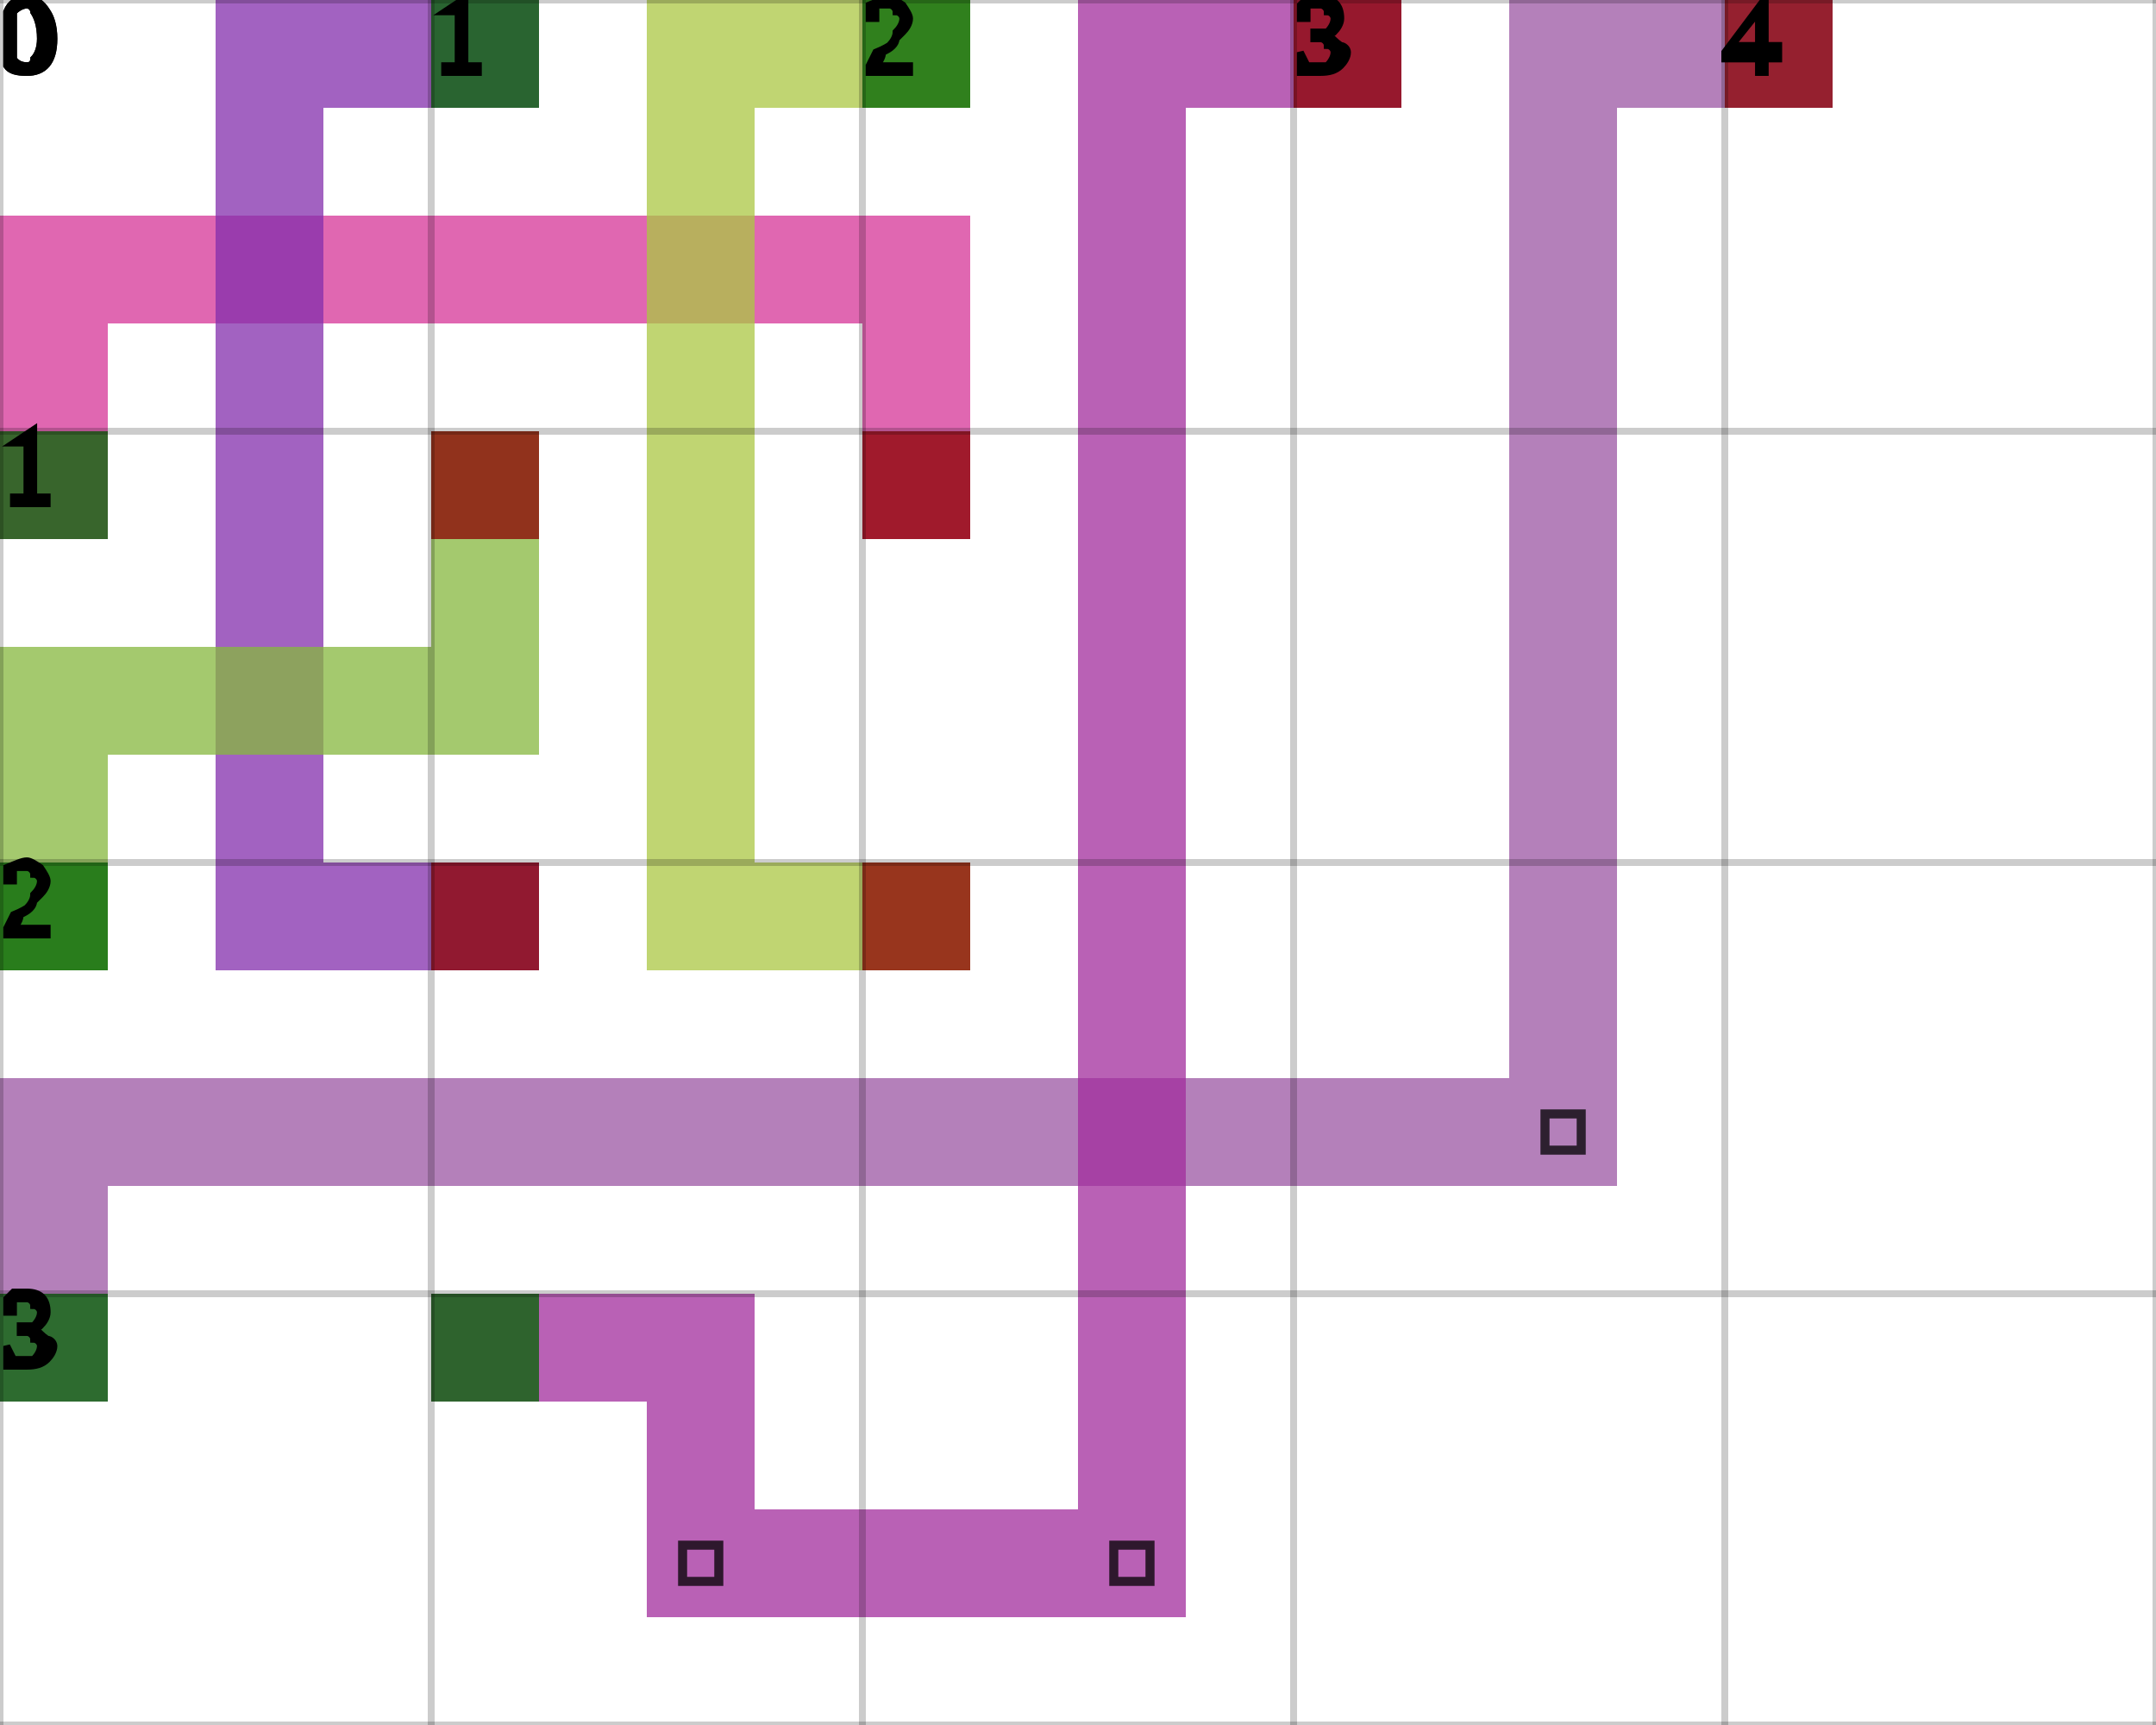
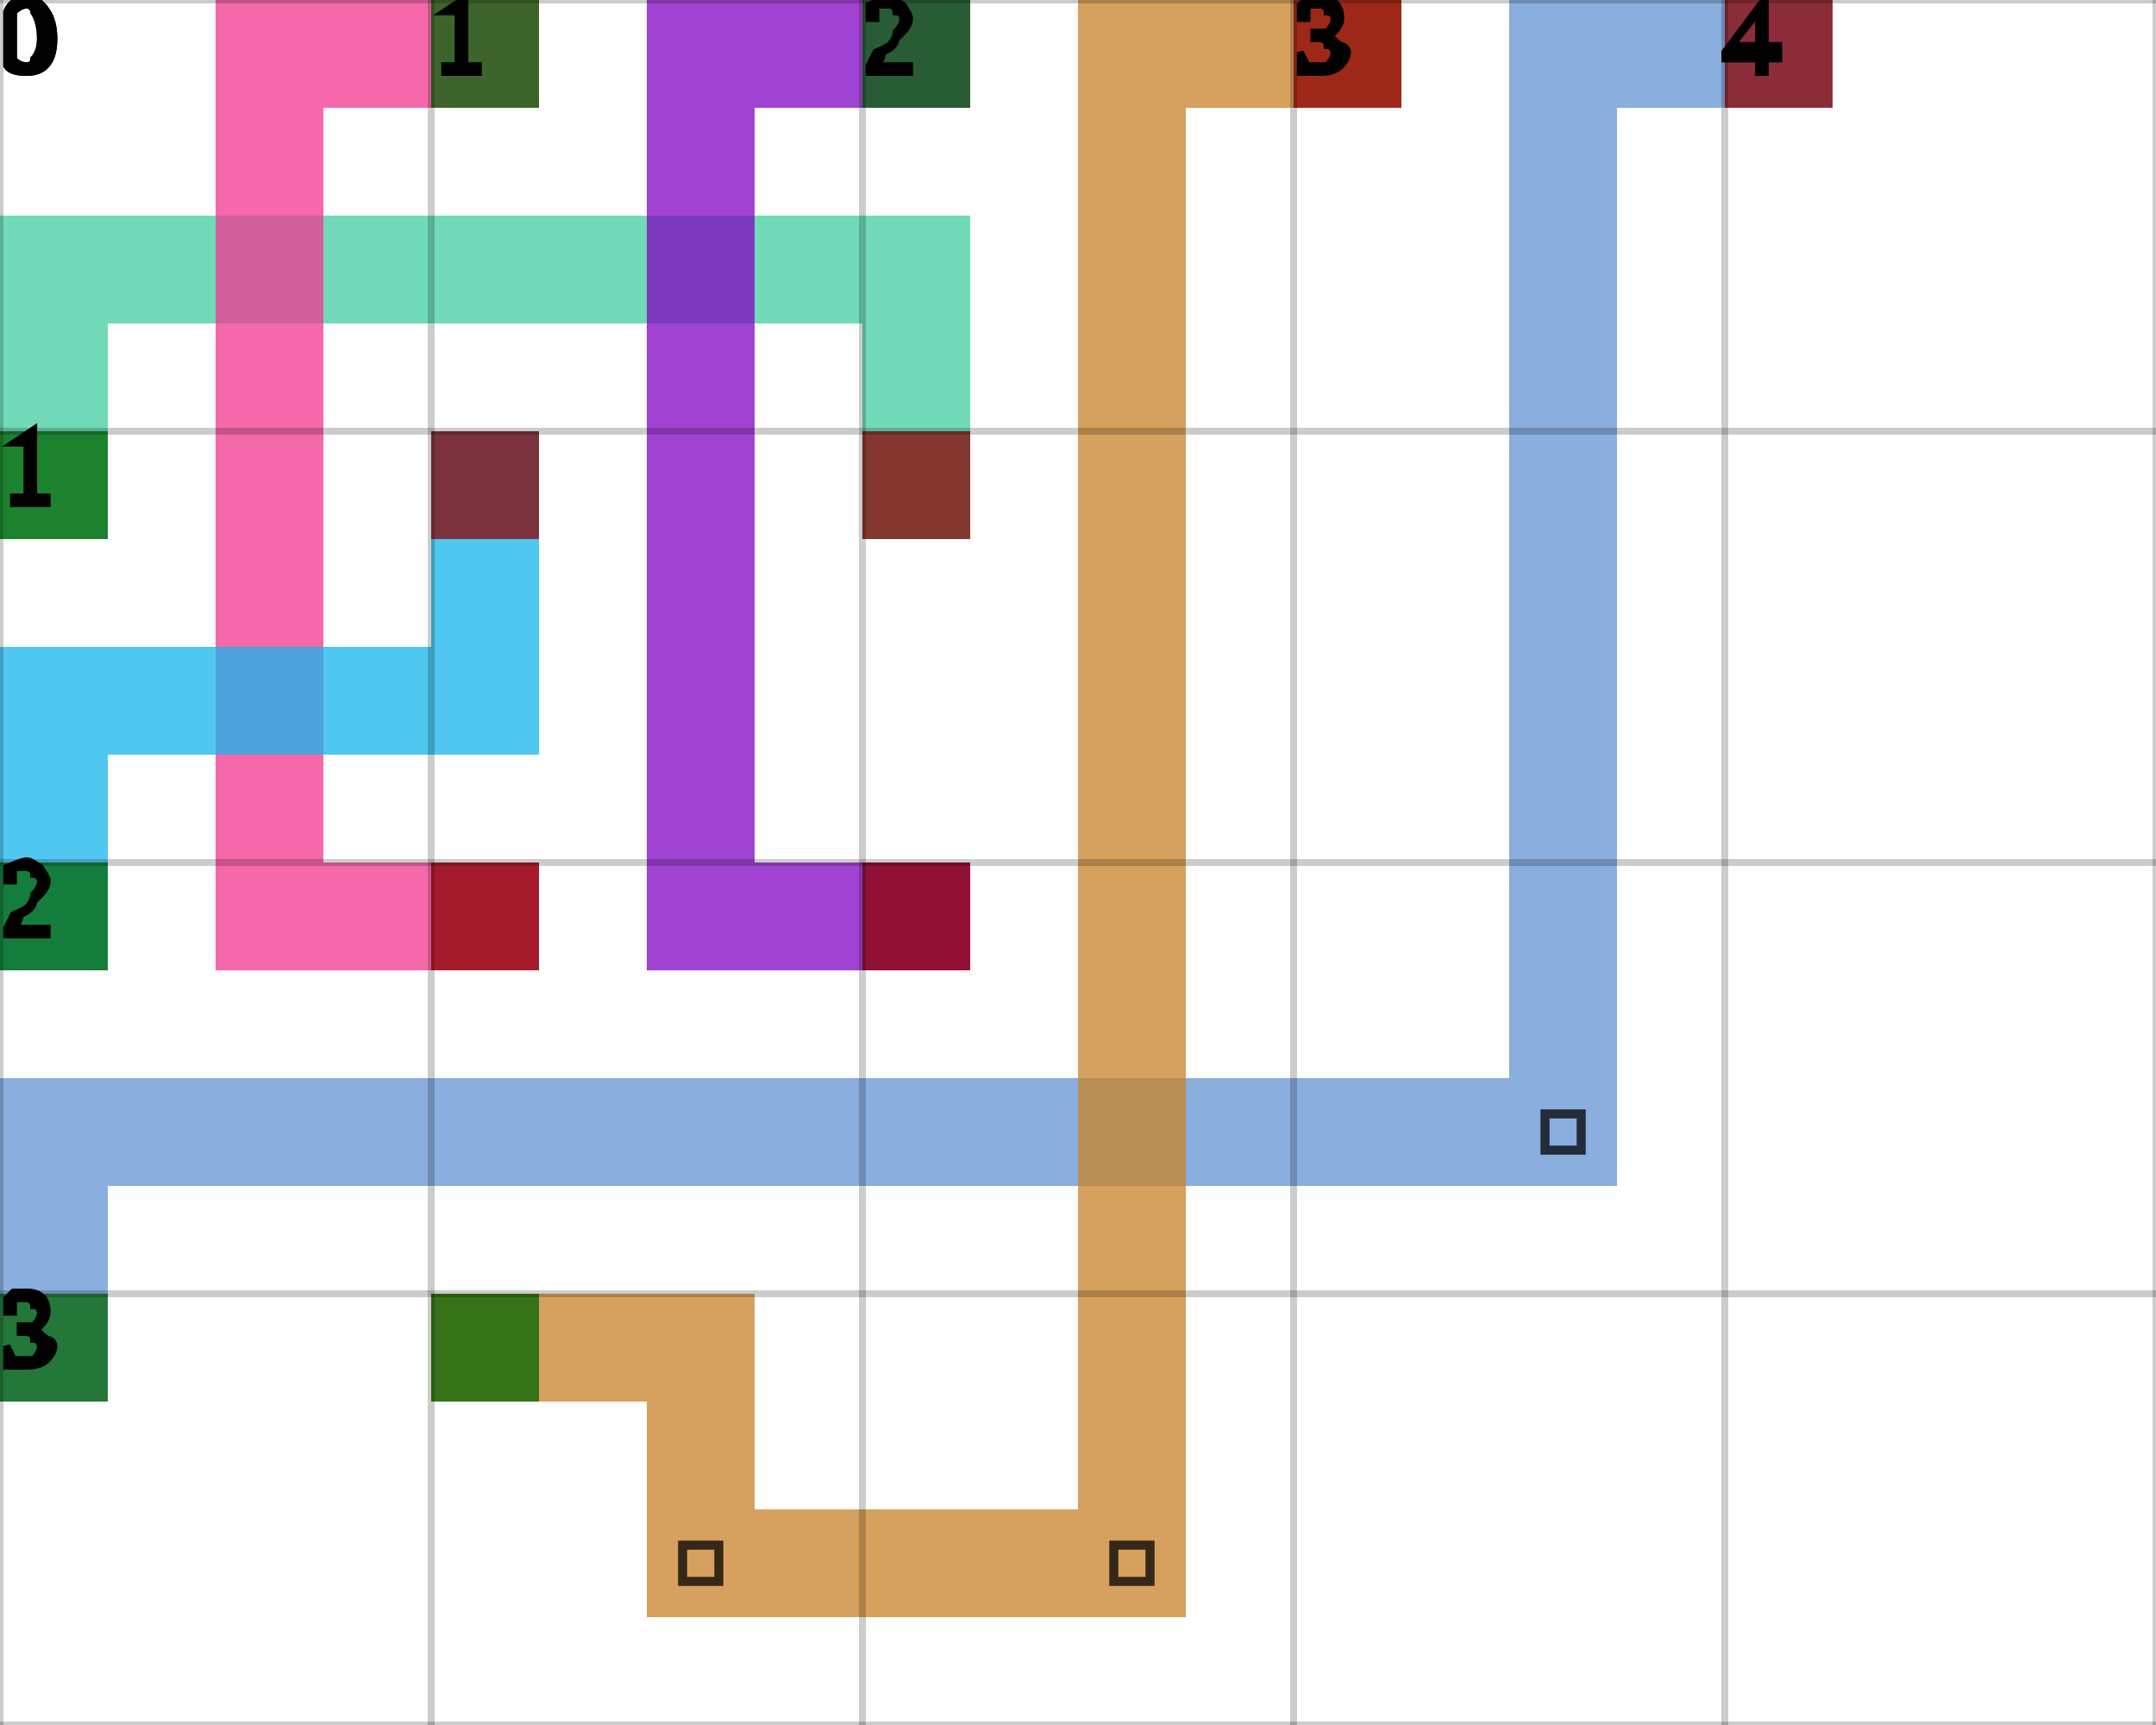
<svg xmlns="http://www.w3.org/2000/svg" height="100%" viewBox="0 0 5 4" width="100%" background-color="none">
-   <path d="M 0.25 1.25 L 0 1.25 L 0 0.5 L 0.25 0.5 Z" fill="#D63497" opacity="0.75" stroke="transparent" stroke-width="0.5" />
-   <path d="M 0.25 0.75 L 2.25 0.75 L 2.25 0.5 L 0.25 0.5 Z" fill="#D63497" opacity="0.75" stroke="transparent" stroke-width="0.5" />
-   <path d="M 2.25 0.75 L 2 0.75 L 2 1.25 L 2.25 1.25 Z" fill="#D63497" opacity="0.75" stroke="transparent" stroke-width="0.5" />
+   <path d="M 0.25 1.25 L 0 1.25 L 0 0.5 L 0.25 0.5 Z" fill="#40CEA1" opacity="0.75" stroke="transparent" stroke-width="0.5" />
+   <path d="M 0.25 0.75 L 2.25 0.75 L 2.25 0.5 L 0.25 0.5 Z" fill="#40CEA1" opacity="0.75" stroke="transparent" stroke-width="0.5" />
+   <path d="M 2.25 0.75 L 2 0.75 L 2 1.25 L 2.25 1.25 Z" fill="#40CEA1" opacity="0.75" stroke="transparent" stroke-width="0.5" />
  <rect fill="darkGreen" height="0.25" opacity="0.75" stroke="transparent" stroke-width="0.5" width="0.25" x="0" y="1" />
  <rect fill="darkRed" height="0.25" opacity="0.75" stroke="transparent" stroke-width="0.5" width="0.25" x="2" y="1" />
-   <path d="M 1.25 0.25 L 0.5 0.25 L 0.5 0 L 1.25 0 Z" fill="#832DAC" opacity="0.75" stroke="transparent" stroke-width="0.5" />
-   <path d="M 0.75 0.25 L 0.5 0.25 L 0.5 2.25 L 0.75 2.25 Z" fill="#832DAC" opacity="0.75" stroke="transparent" stroke-width="0.5" />
-   <path d="M 0.75 2.25 L 1.25 2.25 L 1.25 2 L 0.75 2 Z" fill="#832DAC" opacity="0.75" stroke="transparent" stroke-width="0.5" />
+   <path d="M 1.25 0.25 L 0.5 0.25 L 0.5 0 L 1.25 0 Z" fill="#F1378D" opacity="0.75" stroke="transparent" stroke-width="0.5" />
+   <path d="M 0.75 0.25 L 0.5 0.25 L 0.5 2.25 L 0.75 2.25 Z" fill="#F1378D" opacity="0.75" stroke="transparent" stroke-width="0.5" />
+   <path d="M 0.75 2.25 L 1.25 2.25 L 1.25 2 L 0.75 2 Z" fill="#F1378D" opacity="0.75" stroke="transparent" stroke-width="0.5" />
  <rect fill="darkGreen" height="0.25" opacity="0.75" stroke="transparent" stroke-width="0.5" width="0.25" x="1" y="0" />
  <rect fill="darkRed" height="0.25" opacity="0.75" stroke="transparent" stroke-width="0.5" width="0.25" x="1" y="2" />
-   <path d="M 2.25 0.25 L 1.5 0.25 L 1.5 0 L 2.25 0 Z" fill="#ABC743" opacity="0.75" stroke="transparent" stroke-width="0.5" />
-   <path d="M 1.75 0.25 L 1.5 0.25 L 1.5 2.25 L 1.75 2.25 Z" fill="#ABC743" opacity="0.75" stroke="transparent" stroke-width="0.5" />
-   <path d="M 1.75 2.25 L 2.25 2.25 L 2.25 2 L 1.75 2 Z" fill="#ABC743" opacity="0.75" stroke="transparent" stroke-width="0.5" />
+   <path d="M 2.25 0.25 L 1.5 0.25 L 1.5 0 L 2.25 0 Z" fill="#8204C3" opacity="0.75" stroke="transparent" stroke-width="0.5" />
+   <path d="M 1.75 0.25 L 1.5 0.25 L 1.5 2.25 L 1.75 2.25 Z" fill="#8204C3" opacity="0.75" stroke="transparent" stroke-width="0.5" />
+   <path d="M 1.75 2.25 L 2.25 2.25 L 2.25 2 L 1.75 2 Z" fill="#8204C3" opacity="0.75" stroke="transparent" stroke-width="0.5" />
  <rect fill="darkGreen" height="0.25" opacity="0.75" stroke="transparent" stroke-width="0.5" width="0.25" x="2" y="0" />
  <rect fill="darkRed" height="0.25" opacity="0.75" stroke="transparent" stroke-width="0.5" width="0.25" x="2" y="2" />
-   <path d="M 0.25 2.25 L 0 2.25 L 0 1.5 L 0.25 1.5 Z" fill="#85B73E" opacity="0.75" stroke="transparent" stroke-width="0.5" />
-   <path d="M 0.25 1.75 L 1.25 1.75 L 1.25 1.5 L 0.25 1.5 Z" fill="#85B73E" opacity="0.75" stroke="transparent" stroke-width="0.5" />
-   <path d="M 1.25 1.5 L 1 1.5 L 1 1 L 1.25 1 Z" fill="#85B73E" opacity="0.75" stroke="transparent" stroke-width="0.5" />
+   <path d="M 0.25 2.25 L 0 2.25 L 0 1.5 L 0.25 1.5 Z" fill="#16B4EC" opacity="0.75" stroke="transparent" stroke-width="0.5" />
+   <path d="M 0.25 1.75 L 1.25 1.75 L 1.25 1.5 L 0.25 1.5 Z" fill="#16B4EC" opacity="0.75" stroke="transparent" stroke-width="0.5" />
+   <path d="M 1.25 1.5 L 1 1.5 L 1 1 L 1.25 1 Z" fill="#16B4EC" opacity="0.75" stroke="transparent" stroke-width="0.5" />
  <rect fill="darkGreen" height="0.25" opacity="0.75" stroke="transparent" stroke-width="0.5" width="0.25" x="0" y="2" />
  <rect fill="darkRed" height="0.25" opacity="0.75" stroke="transparent" stroke-width="0.5" width="0.25" x="1" y="1" />
-   <path d="M 0.25 3.25 L 0 3.25 L 0 2.5 L 0.25 2.5 Z" fill="#9B56A3" opacity="0.75" stroke="transparent" stroke-width="0.5" />
-   <path d="M 0.25 2.75 L 3.75 2.75 L 3.75 2.5 L 0.25 2.5 Z" fill="#9B56A3" opacity="0.75" stroke="transparent" stroke-width="0.5" />
-   <path d="M 3.75 2.5 L 3.5 2.5 L 3.5 0 L 3.75 0 Z" fill="#9B56A3" opacity="0.75" stroke="transparent" stroke-width="0.5" />
+   <path d="M 0.25 3.25 L 0 3.25 L 0 2.5 L 0.25 2.5 Z" fill="#6393D3" opacity="0.75" stroke="transparent" stroke-width="0.5" />
+   <path d="M 0.25 2.75 L 3.75 2.75 L 3.75 2.5 L 0.25 2.5 Z" fill="#6393D3" opacity="0.75" stroke="transparent" stroke-width="0.5" />
+   <path d="M 3.75 2.5 L 3.5 2.5 L 3.5 0 L 3.75 0 Z" fill="#6393D3" opacity="0.75" stroke="transparent" stroke-width="0.5" />
  <path d="M 3.583 2.583 L 3.667 2.583 L 3.667 2.667 L 3.583 2.667 Z" fill="transparent" opacity="0.75" stroke="black" stroke-width="0.021" />
-   <path d="M 3.75 0.25 L 4.25 0.25 L 4.25 0 L 3.75 0 Z" fill="#9B56A3" opacity="0.75" stroke="transparent" stroke-width="0.5" />
+   <path d="M 3.75 0.25 L 4.25 0.25 L 4.25 0 L 3.75 0 Z" fill="#6393D3" opacity="0.75" stroke="transparent" stroke-width="0.5" />
  <rect fill="darkGreen" height="0.25" opacity="0.75" stroke="transparent" stroke-width="0.5" width="0.25" x="0" y="3" />
  <rect fill="darkRed" height="0.25" opacity="0.75" stroke="transparent" stroke-width="0.5" width="0.25" x="4" y="0" />
-   <path d="M 1 3.25 L 1.75 3.25 L 1.75 3 L 1 3 Z" fill="#A22C9C" opacity="0.75" stroke="transparent" stroke-width="0.5" />
-   <path d="M 1.75 3.25 L 1.5 3.25 L 1.5 3.75 L 1.75 3.75 Z" fill="#A22C9C" opacity="0.75" stroke="transparent" stroke-width="0.5" />
-   <path d="M 1.75 3.75 L 2.75 3.75 L 2.75 3.5 L 1.75 3.5 Z" fill="#A22C9C" opacity="0.75" stroke="transparent" stroke-width="0.5" />
+   <path d="M 1 3.25 L 1.75 3.25 L 1.75 3 L 1 3 Z" fill="#C88128" opacity="0.75" stroke="transparent" stroke-width="0.5" />
+   <path d="M 1.75 3.25 L 1.5 3.25 L 1.5 3.75 L 1.75 3.75 Z" fill="#C88128" opacity="0.75" stroke="transparent" stroke-width="0.5" />
+   <path d="M 1.75 3.75 L 2.75 3.75 L 2.75 3.5 L 1.75 3.5 Z" fill="#C88128" opacity="0.75" stroke="transparent" stroke-width="0.5" />
  <path d="M 1.583 3.583 L 1.667 3.583 L 1.667 3.667 L 1.583 3.667 Z" fill="transparent" opacity="0.75" stroke="black" stroke-width="0.021" />
-   <path d="M 2.75 3.5 L 2.5 3.5 L 2.5 0 L 2.75 0 Z" fill="#A22C9C" opacity="0.75" stroke="transparent" stroke-width="0.5" />
+   <path d="M 2.75 3.5 L 2.5 3.5 L 2.5 0 L 2.75 0 Z" fill="#C88128" opacity="0.75" stroke="transparent" stroke-width="0.5" />
  <path d="M 2.583 3.583 L 2.667 3.583 L 2.667 3.667 L 2.583 3.667 Z" fill="transparent" opacity="0.75" stroke="black" stroke-width="0.021" />
-   <path d="M 2.75 0.25 L 3.25 0.25 L 3.25 0 L 2.75 0 Z" fill="#A22C9C" opacity="0.75" stroke="transparent" stroke-width="0.5" />
+   <path d="M 2.75 0.25 L 3.25 0.25 L 3.25 0 L 2.75 0 Z" fill="#C88128" opacity="0.75" stroke="transparent" stroke-width="0.5" />
  <rect fill="darkGreen" height="0.25" opacity="0.75" stroke="transparent" stroke-width="0.5" width="0.25" x="1" y="3" />
  <rect fill="darkRed" height="0.25" opacity="0.75" stroke="transparent" stroke-width="0.5" width="0.25" x="3" y="0" />
  <line dominant-baseline="hanging" fill="transparent" font-size="0.25" opacity="0.2" stroke="black" stroke-width="0.016" text-anchor="start" x1="0" x2="0" y1="0" y2="4" />
  <text dominant-baseline="hanging" fill="black" font-size="0.25" opacity="1" stroke="black" stroke-width="0.016" text-anchor="start" x="0" y="0">0</text>
  <line dominant-baseline="hanging" fill="transparent" font-size="0.25" opacity="0.2" stroke="black" stroke-width="0.016" text-anchor="start" x1="1" x2="1" y1="0" y2="4" />
  <text dominant-baseline="hanging" fill="black" font-size="0.25" opacity="1" stroke="black" stroke-width="0.016" text-anchor="start" x="1" y="0">1</text>
  <line dominant-baseline="hanging" fill="transparent" font-size="0.25" opacity="0.2" stroke="black" stroke-width="0.016" text-anchor="start" x1="2" x2="2" y1="0" y2="4" />
  <text dominant-baseline="hanging" fill="black" font-size="0.25" opacity="1" stroke="black" stroke-width="0.016" text-anchor="start" x="2" y="0">2</text>
  <line dominant-baseline="hanging" fill="transparent" font-size="0.25" opacity="0.2" stroke="black" stroke-width="0.016" text-anchor="start" x1="3" x2="3" y1="0" y2="4" />
  <text dominant-baseline="hanging" fill="black" font-size="0.25" opacity="1" stroke="black" stroke-width="0.016" text-anchor="start" x="3" y="0">3</text>
  <line dominant-baseline="hanging" fill="transparent" font-size="0.25" opacity="0.2" stroke="black" stroke-width="0.016" text-anchor="start" x1="4" x2="4" y1="0" y2="4" />
  <text dominant-baseline="hanging" fill="black" font-size="0.25" opacity="1" stroke="black" stroke-width="0.016" text-anchor="start" x="4" y="0">4</text>
  <line dominant-baseline="hanging" fill="transparent" font-size="0.25" opacity="0.2" stroke="black" stroke-width="0.016" text-anchor="start" x1="5" x2="5" y1="0" y2="4" />
  <line dominant-baseline="hanging" fill="transparent" font-size="0.25" opacity="0.2" stroke="black" stroke-width="0.016" text-anchor="start" x1="0" x2="5" y1="0" y2="0" />
  <text dominant-baseline="hanging" fill="black" font-size="0.25" opacity="1" stroke="black" stroke-width="0.016" text-anchor="start" x="0" y="0">0</text>
  <line dominant-baseline="hanging" fill="transparent" font-size="0.25" opacity="0.2" stroke="black" stroke-width="0.016" text-anchor="start" x1="0" x2="5" y1="1" y2="1" />
  <text dominant-baseline="hanging" fill="black" font-size="0.25" opacity="1" stroke="black" stroke-width="0.016" text-anchor="start" x="0" y="1">1</text>
  <line dominant-baseline="hanging" fill="transparent" font-size="0.25" opacity="0.2" stroke="black" stroke-width="0.016" text-anchor="start" x1="0" x2="5" y1="2" y2="2" />
  <text dominant-baseline="hanging" fill="black" font-size="0.25" opacity="1" stroke="black" stroke-width="0.016" text-anchor="start" x="0" y="2">2</text>
  <line dominant-baseline="hanging" fill="transparent" font-size="0.25" opacity="0.2" stroke="black" stroke-width="0.016" text-anchor="start" x1="0" x2="5" y1="3" y2="3" />
  <text dominant-baseline="hanging" fill="black" font-size="0.25" opacity="1" stroke="black" stroke-width="0.016" text-anchor="start" x="0" y="3">3</text>
  <line dominant-baseline="hanging" fill="transparent" font-size="0.25" opacity="0.2" stroke="black" stroke-width="0.016" text-anchor="start" x1="0" x2="5" y1="4" y2="4" />
</svg>
